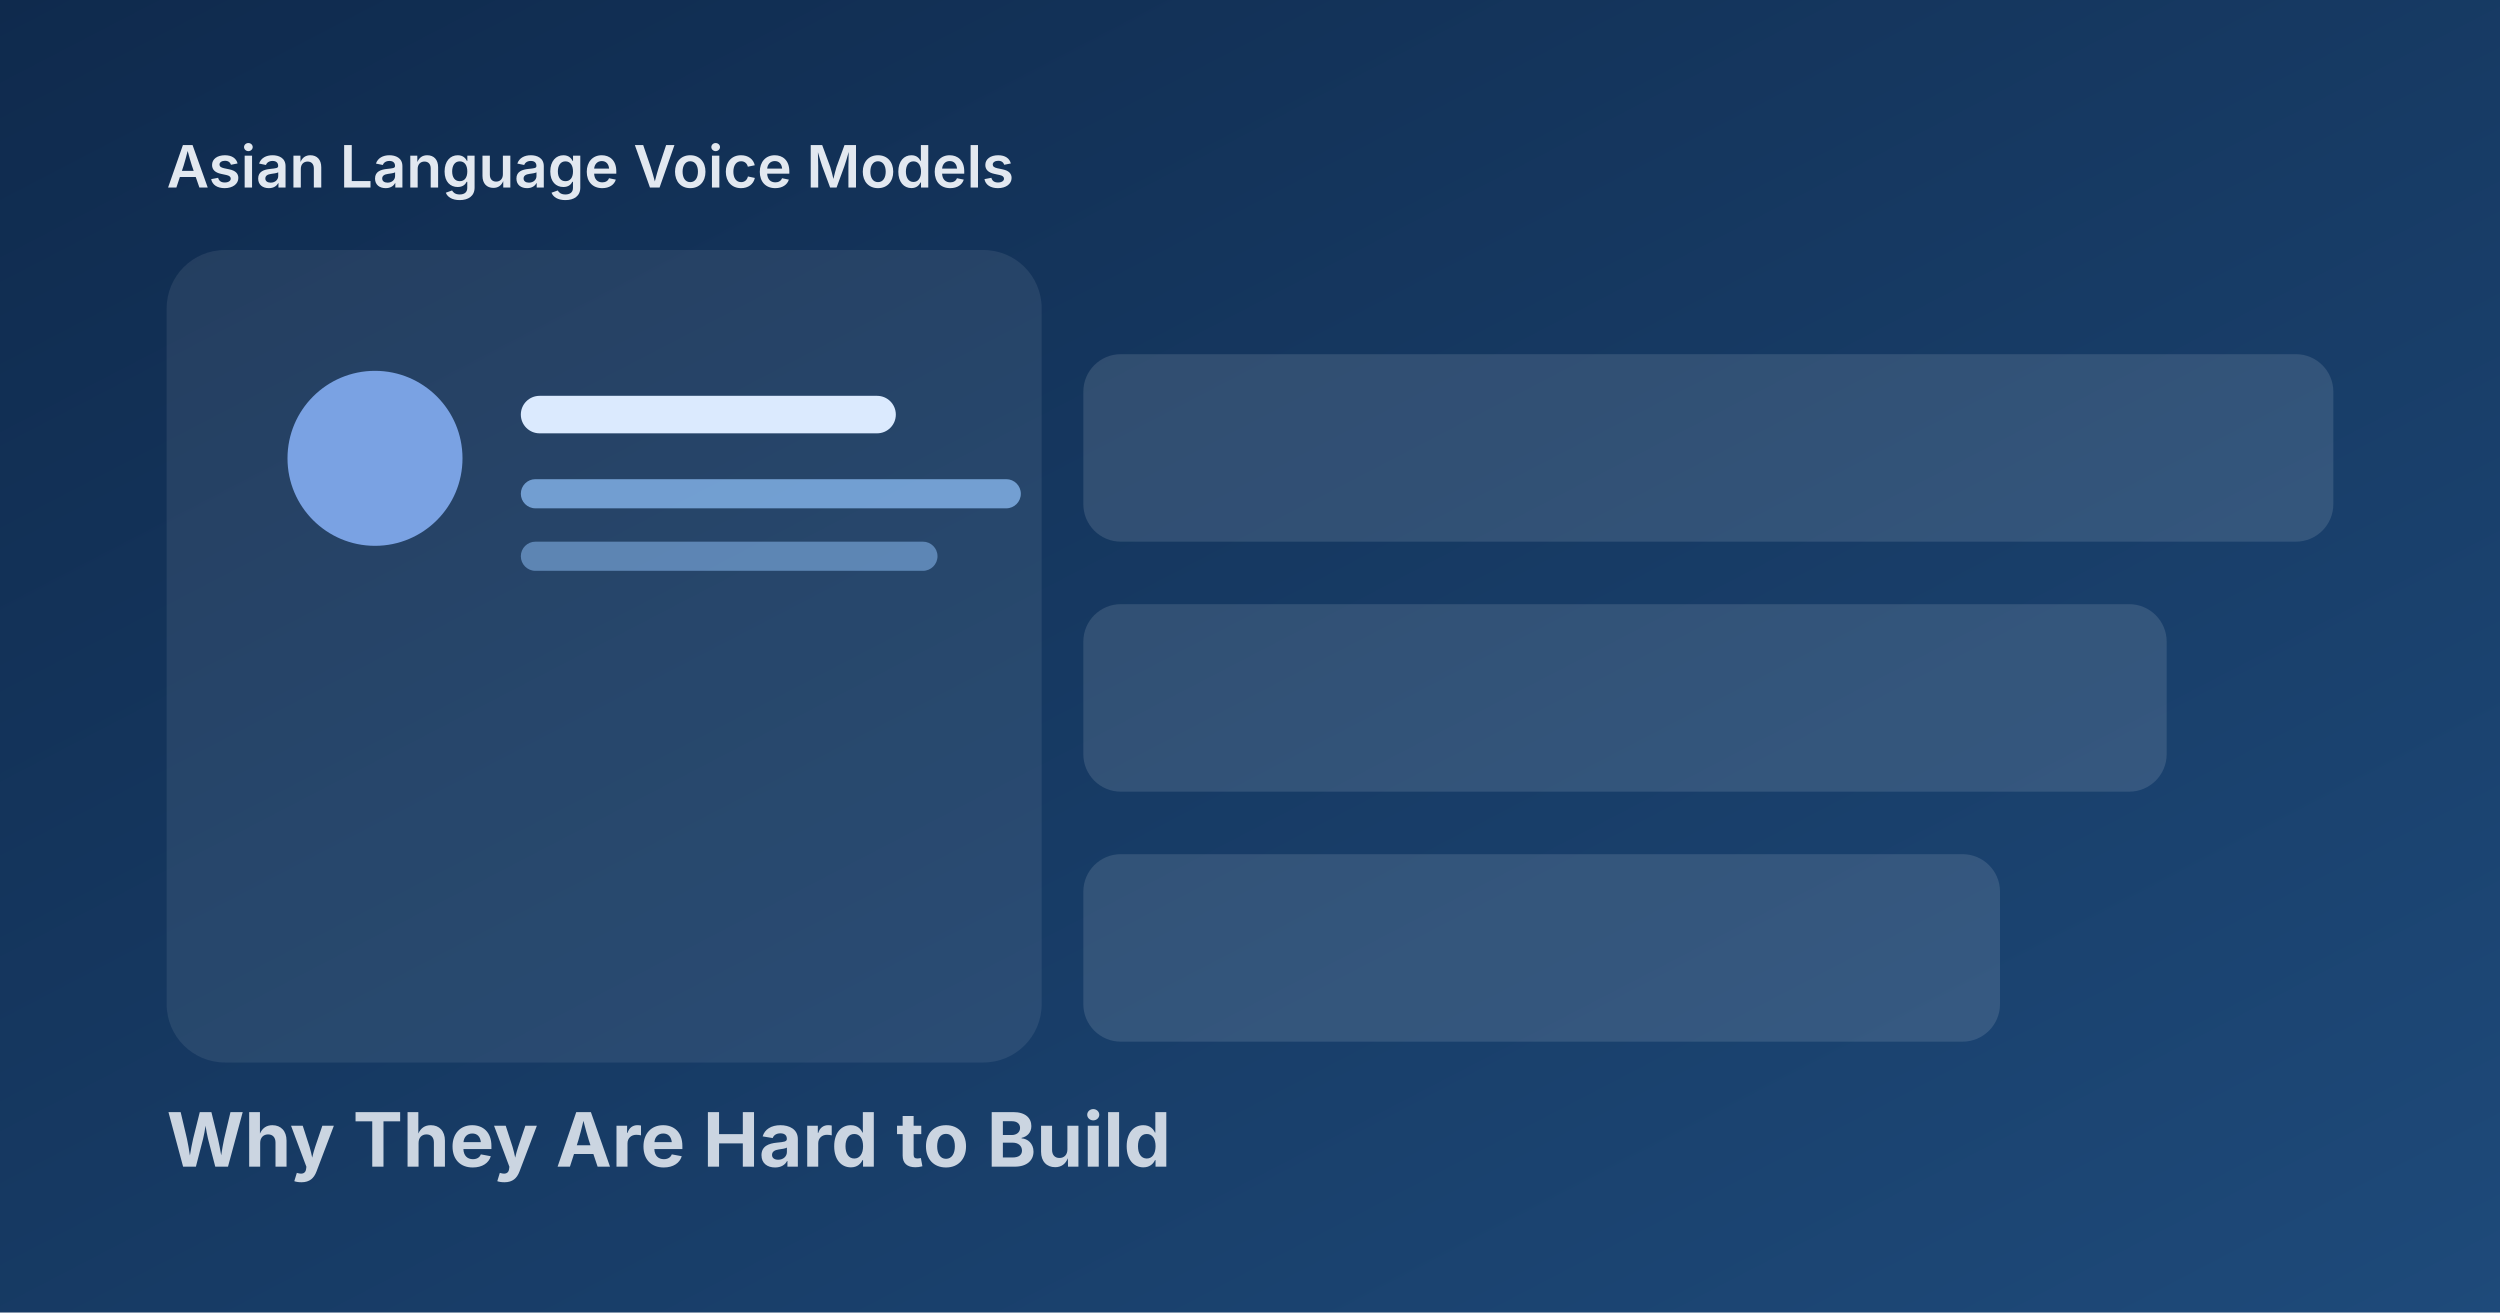
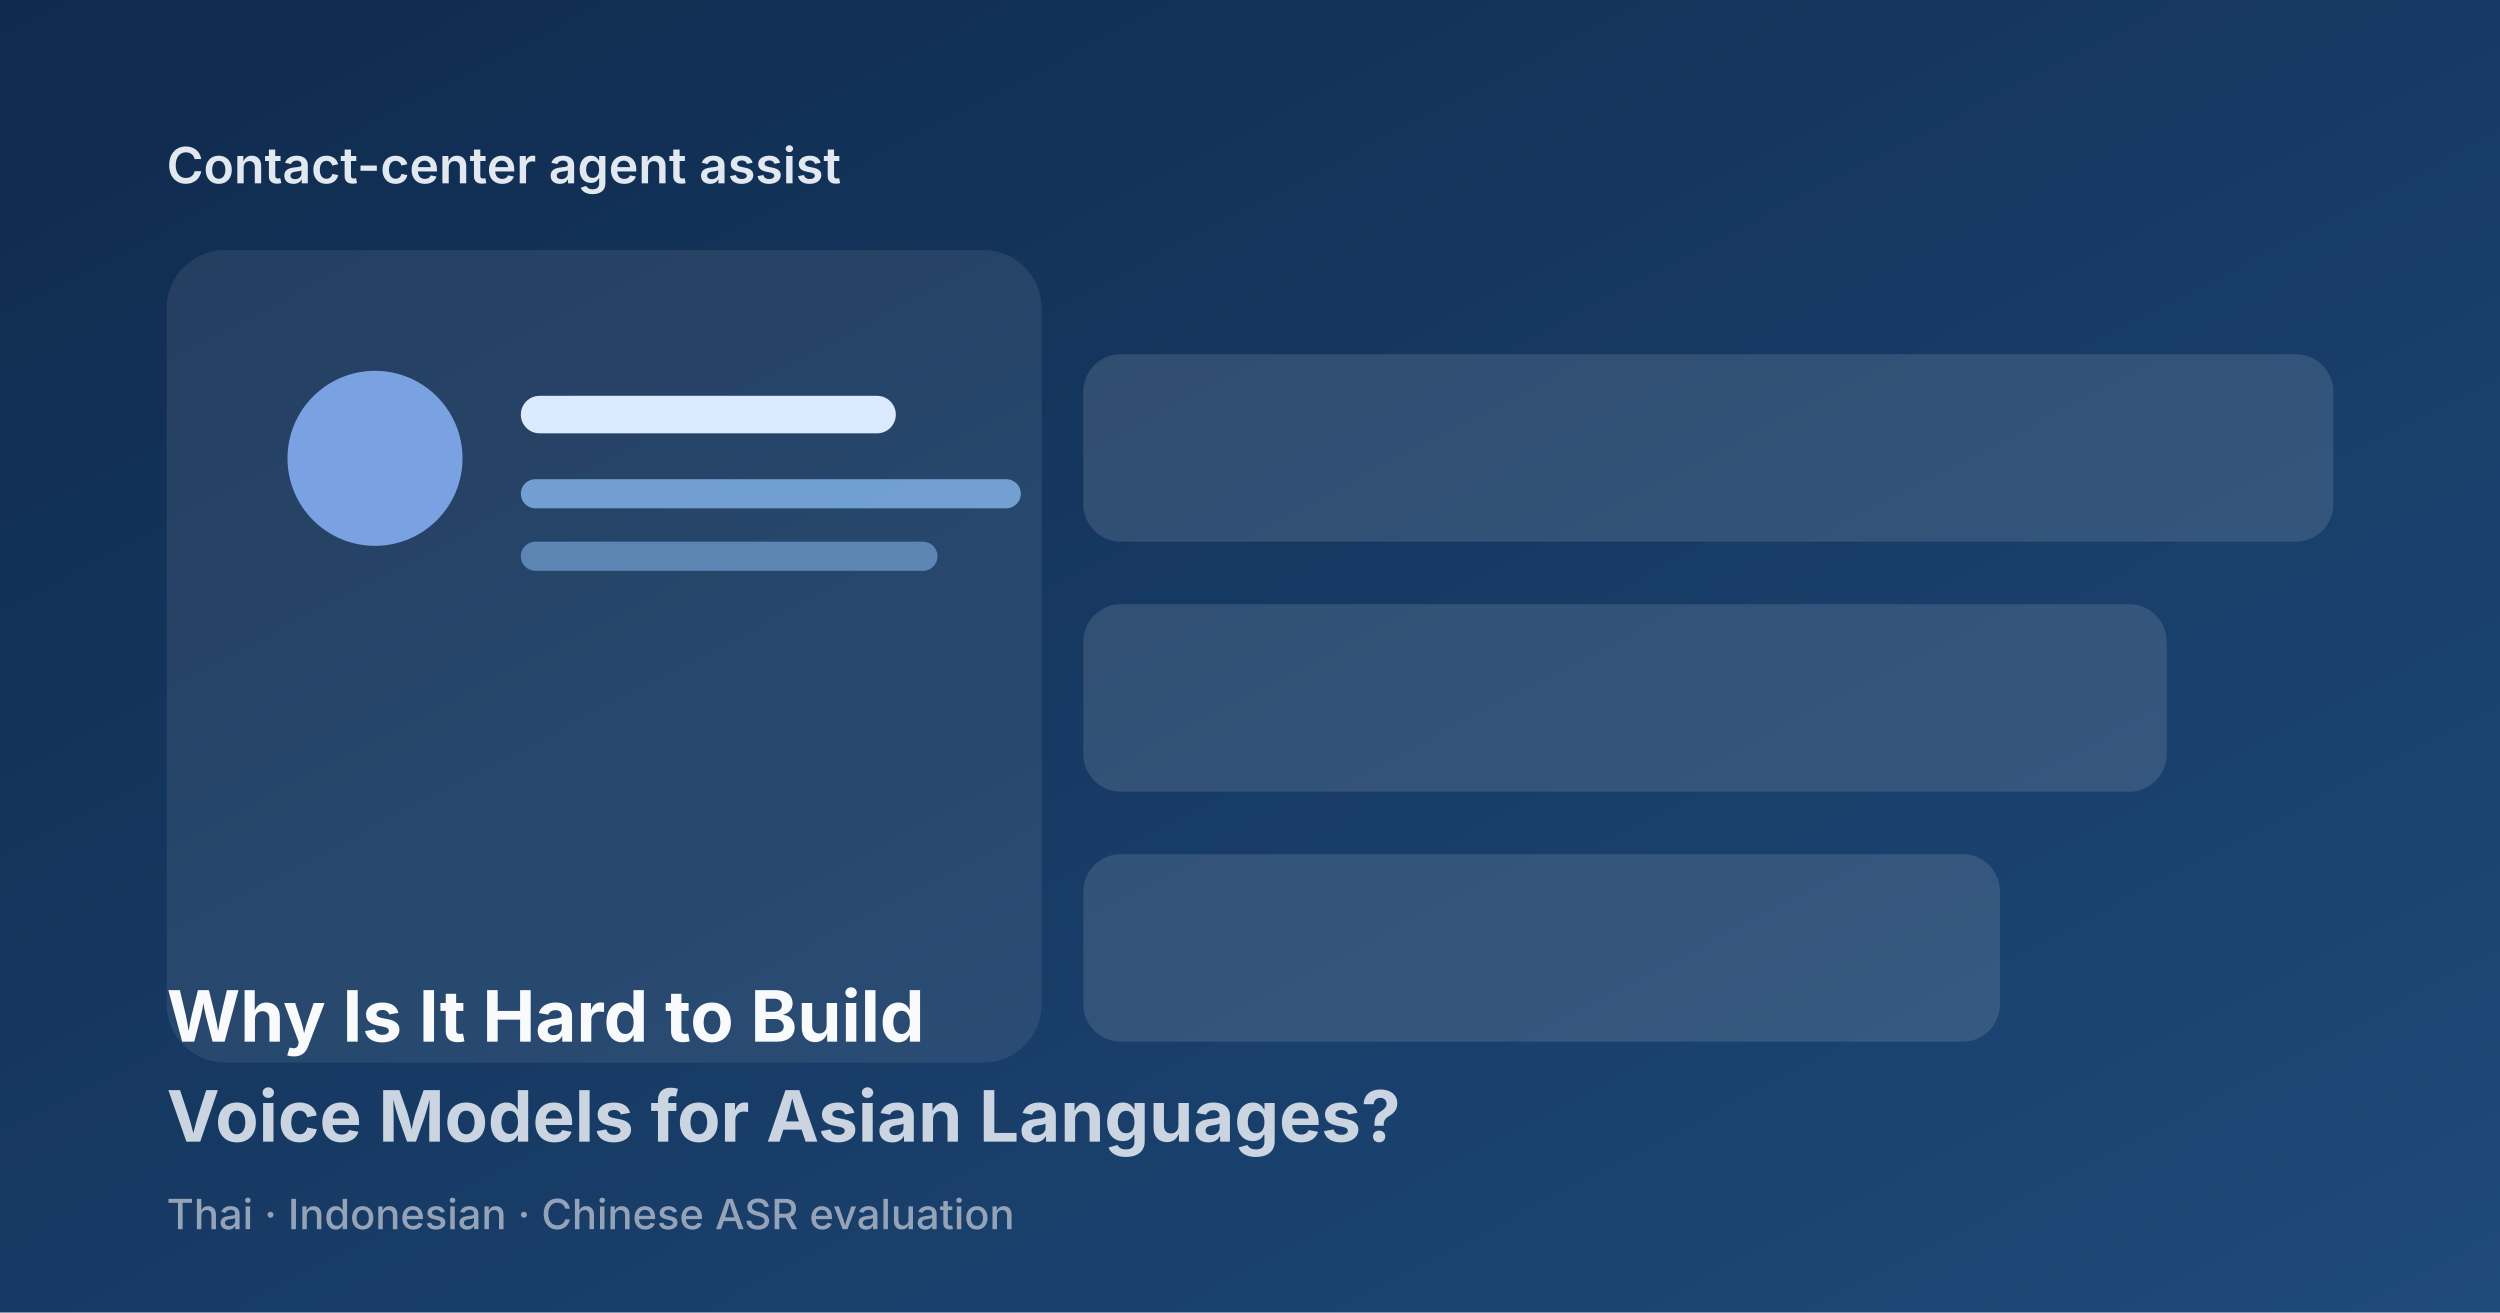
<svg xmlns="http://www.w3.org/2000/svg" width="1200" height="630" viewBox="0 0 1200 630" role="img" aria-labelledby="title">
  <defs>
    <linearGradient id="bg" x1="0" y1="0" x2="1" y2="1">
      <stop offset="0%" stop-color="#0f2a4d" />
      <stop offset="100%" stop-color="#1e4a7a" />
    </linearGradient>
  </defs>
  <rect width="1200" height="630" fill="url(#bg)" />
  <rect x="80" y="120" width="420" height="390" rx="28" fill="#ffffff" opacity="0.08" />
  <rect x="520" y="170" width="600" height="90" rx="18" fill="#ffffff" opacity="0.12" />
  <rect x="520" y="290" width="520" height="90" rx="18" fill="#ffffff" opacity="0.12" />
  <rect x="520" y="410" width="440" height="90" rx="18" fill="#ffffff" opacity="0.12" />
  <circle cx="180" cy="220" r="42" fill="#7aa2e3" />
  <rect x="250" y="190" width="180" height="18" rx="9" fill="#dbeafe" />
  <rect x="250" y="230" width="240" height="14" rx="7" fill="#93c5fd" opacity="0.7" />
  <rect x="250" y="260" width="200" height="14" rx="7" fill="#93c5fd" opacity="0.5" />
-   <text x="80" y="90" fill="#e2e8f0" font-family="-apple-system,BlinkMacSystemFont,Segoe UI,sans-serif" font-size="28" font-weight="600">Asian Language Voice Models</text>
-   <text x="80" y="560" fill="#cbd5e1" font-family="-apple-system,BlinkMacSystemFont,Segoe UI,sans-serif" font-size="36" font-weight="700">Why They Are Hard to Build</text>
+   <text x="80" y="88" fill="#e2e8f0" font-family="-apple-system,BlinkMacSystemFont,Segoe UI,sans-serif" font-size="24" font-weight="600">Contact-center agent assist</text>
+   <text x="80" y="500" fill="#f8fafc" font-family="-apple-system,BlinkMacSystemFont,Segoe UI,sans-serif" font-size="34" font-weight="700">Why Is It Hard to Build</text>
+   <text x="80" y="548" fill="#cbd5e1" font-family="-apple-system,BlinkMacSystemFont,Segoe UI,sans-serif" font-size="34" font-weight="700">Voice Models for Asian Languages?</text>
+   <text x="80" y="590" fill="#94a3b8" font-family="-apple-system,BlinkMacSystemFont,Segoe UI,sans-serif" font-size="20" font-weight="500">Thai · Indonesian · Chinese ASR evaluation</text>
</svg>
